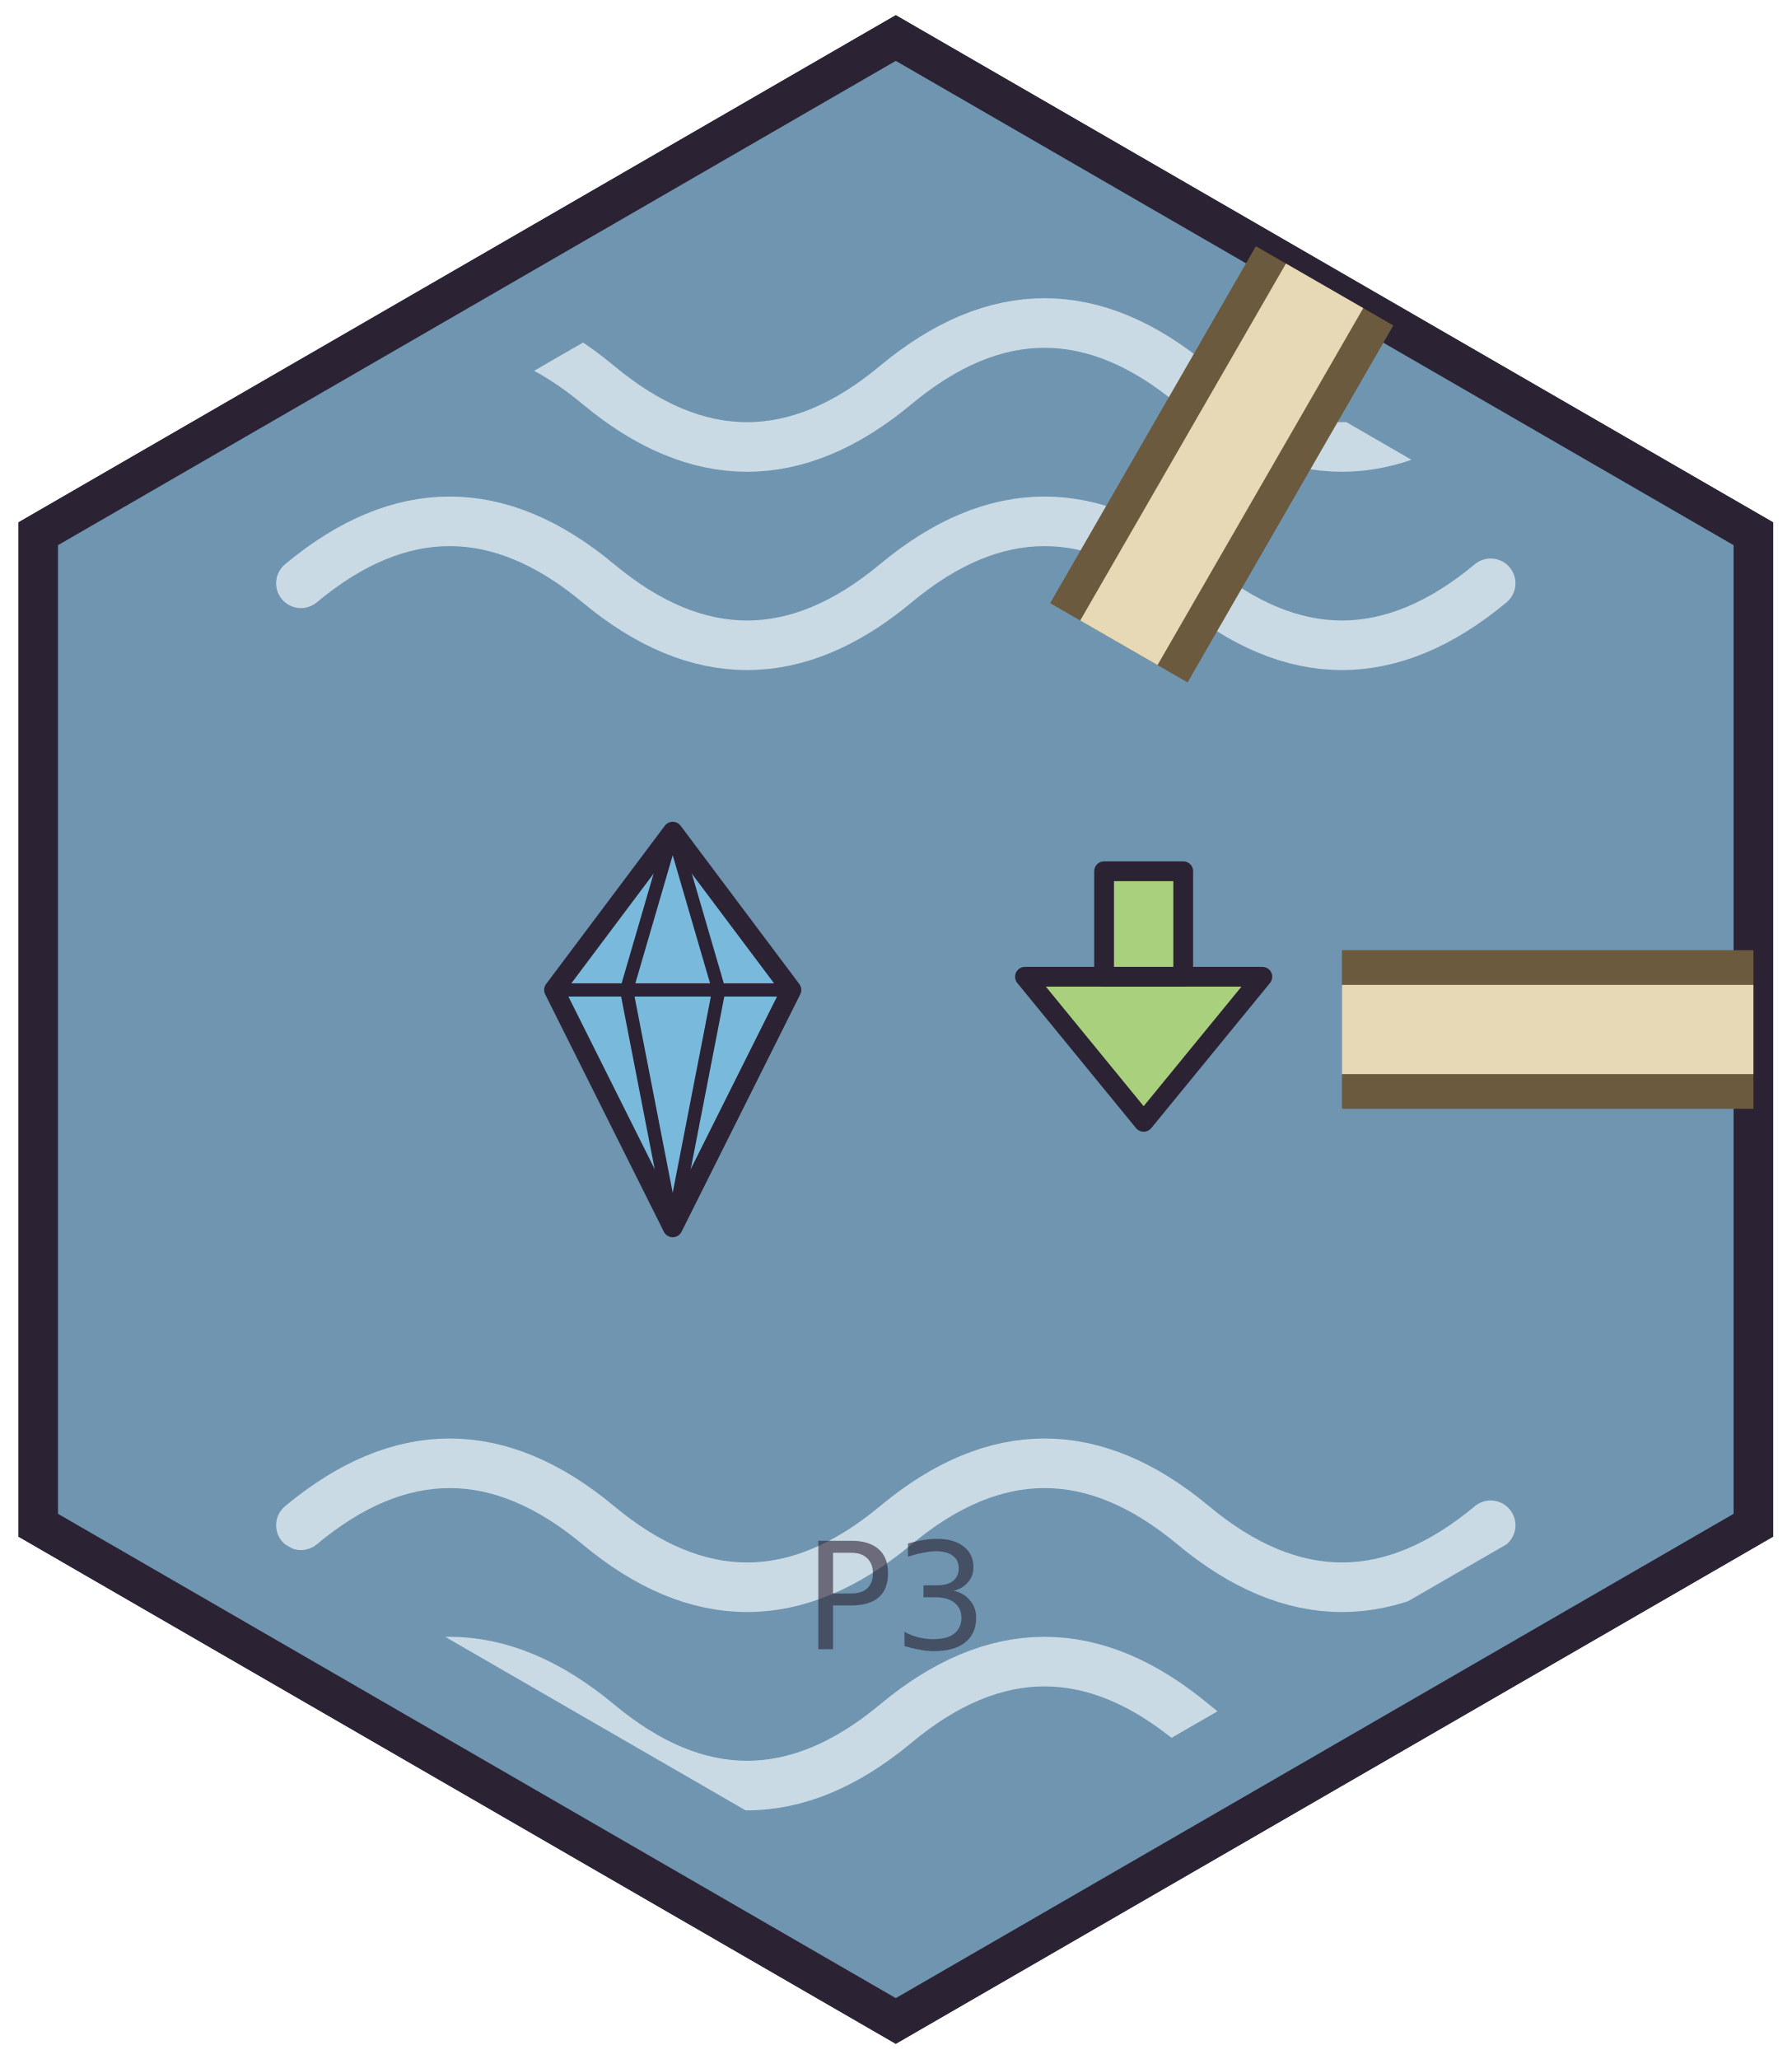
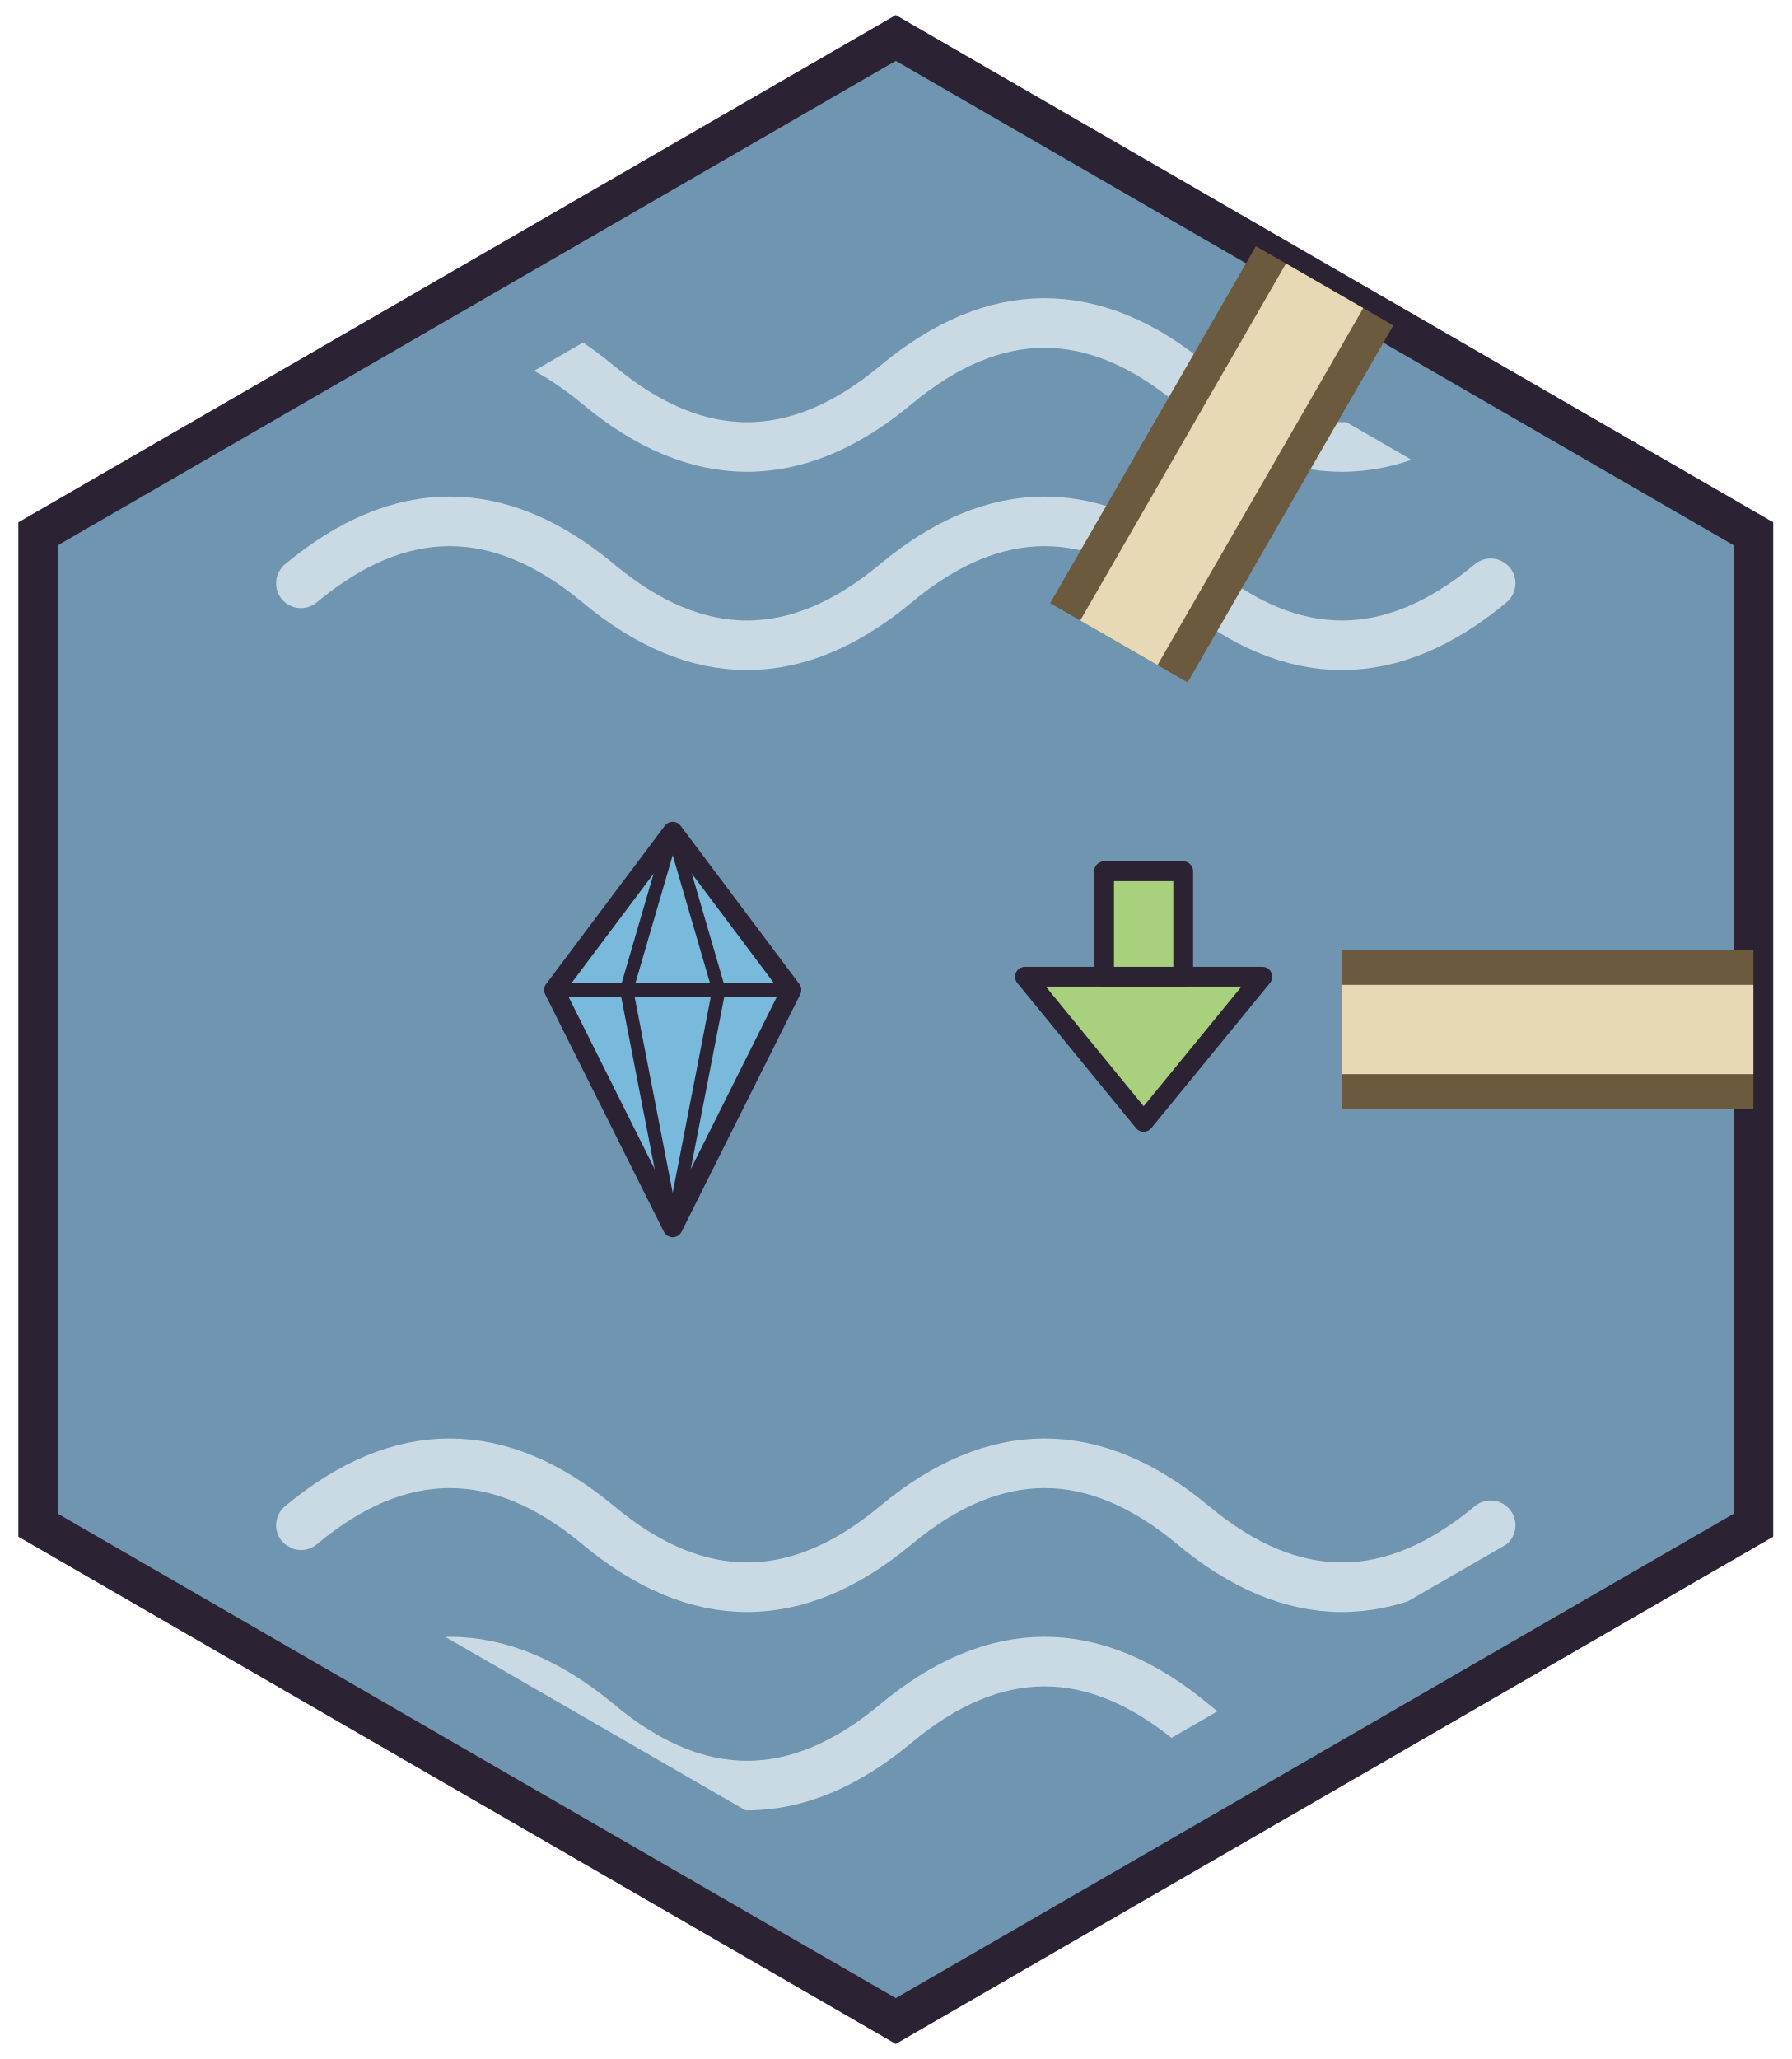
<svg xmlns="http://www.w3.org/2000/svg" viewBox="-36.14 -41.50 72.28 83.00" width="181" height="208" font-family="DejaVu Sans, Arial, sans-serif">
  <polygon points="34.6,20.0 0.0,40.0 -34.6,20.0 -34.6,-20.0 -0.0,-40.0 34.6,-20.0" fill="#6f95b0" stroke="#2b2233" stroke-width="1.6" />
  <clipPath id="c_port">
    <polygon points="30.3,17.5 0.0,35.0 -30.3,17.5 -30.3,-17.5 -0.0,-35.0 30.3,-17.5" />
  </clipPath>
  <g clip-path="url(#c_port)">
    <path d="M-24 -26 q6 -5 12 0 t12 0 t12 0 t12 0" stroke="#e8f1f7" stroke-opacity="0.75" stroke-width="2" fill="none" stroke-linecap="round" />
    <path d="M-24 -18 q6 -5 12 0 t12 0 t12 0 t12 0" stroke="#e8f1f7" stroke-opacity="0.75" stroke-width="2" fill="none" stroke-linecap="round" />
    <path d="M-24 20 q6 -5 12 0 t12 0 t12 0 t12 0" stroke="#e8f1f7" stroke-opacity="0.75" stroke-width="2" fill="none" stroke-linecap="round" />
    <path d="M-24 28 q6 -5 12 0 t12 0 t12 0 t12 0" stroke="#e8f1f7" stroke-opacity="0.75" stroke-width="2" fill="none" stroke-linecap="round" />
  </g>
  <line x1="34.6" y1="0.0" x2="18.0" y2="0.0" stroke="#6b5a3e" stroke-width="6.4" />
  <line x1="34.6" y1="0.0" x2="18.0" y2="0.0" stroke="#e7d9b5" stroke-width="3.6" />
  <line x1="17.3" y1="-30.0" x2="9.0" y2="-15.6" stroke="#6b5a3e" stroke-width="6.4" />
  <line x1="17.3" y1="-30.0" x2="9.0" y2="-15.6" stroke="#e7d9b5" stroke-width="3.6" />
  <g transform="translate(-9.0,0.0) scale(0.266)" stroke="#2b2233" stroke-width="3" stroke-linejoin="round" stroke-linecap="round" fill="none">
    <path d="M0 -30 L18 -6 L0 30 L-18 -6 Z" fill="#78b9dc" />
    <path d="M-18 -6 H18 M0 -30 L-7 -6 L0 30 M0 -30 L7 -6 L0 30" fill="none" stroke-width="2" />
  </g>
  <g transform="translate(10.0,0.0) scale(0.266)" stroke="#2b2233" stroke-width="3" stroke-linejoin="round" stroke-linecap="round" fill="none">
    <path d="M-18 -8 L0 14 L18 -8 Z" fill="#a9d07c" />
    <rect x="-6" y="-24" width="12" height="16" fill="#a9d07c" />
  </g>
-   <text x="0" y="25" text-anchor="middle" font-size="6" fill="#2b2233" opacity="0.6">P3</text>
</svg>
